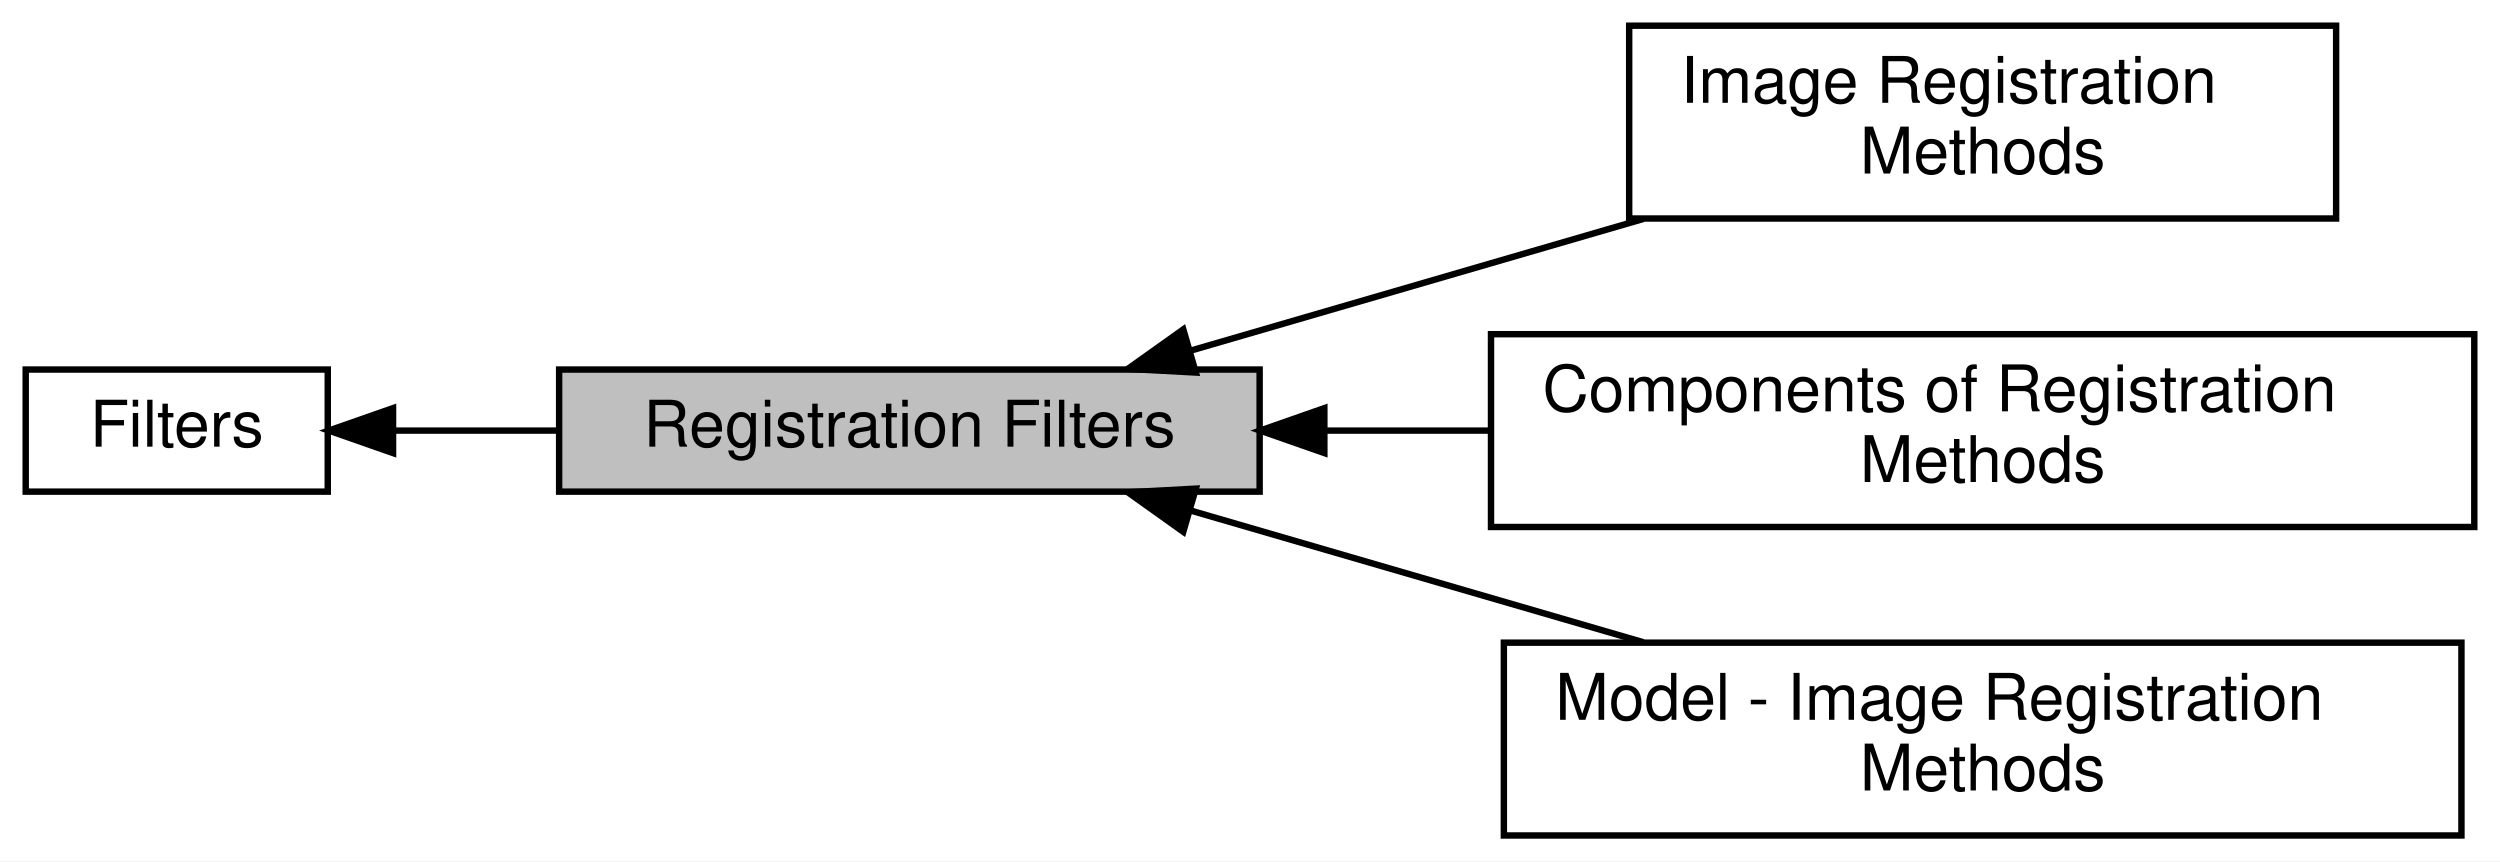
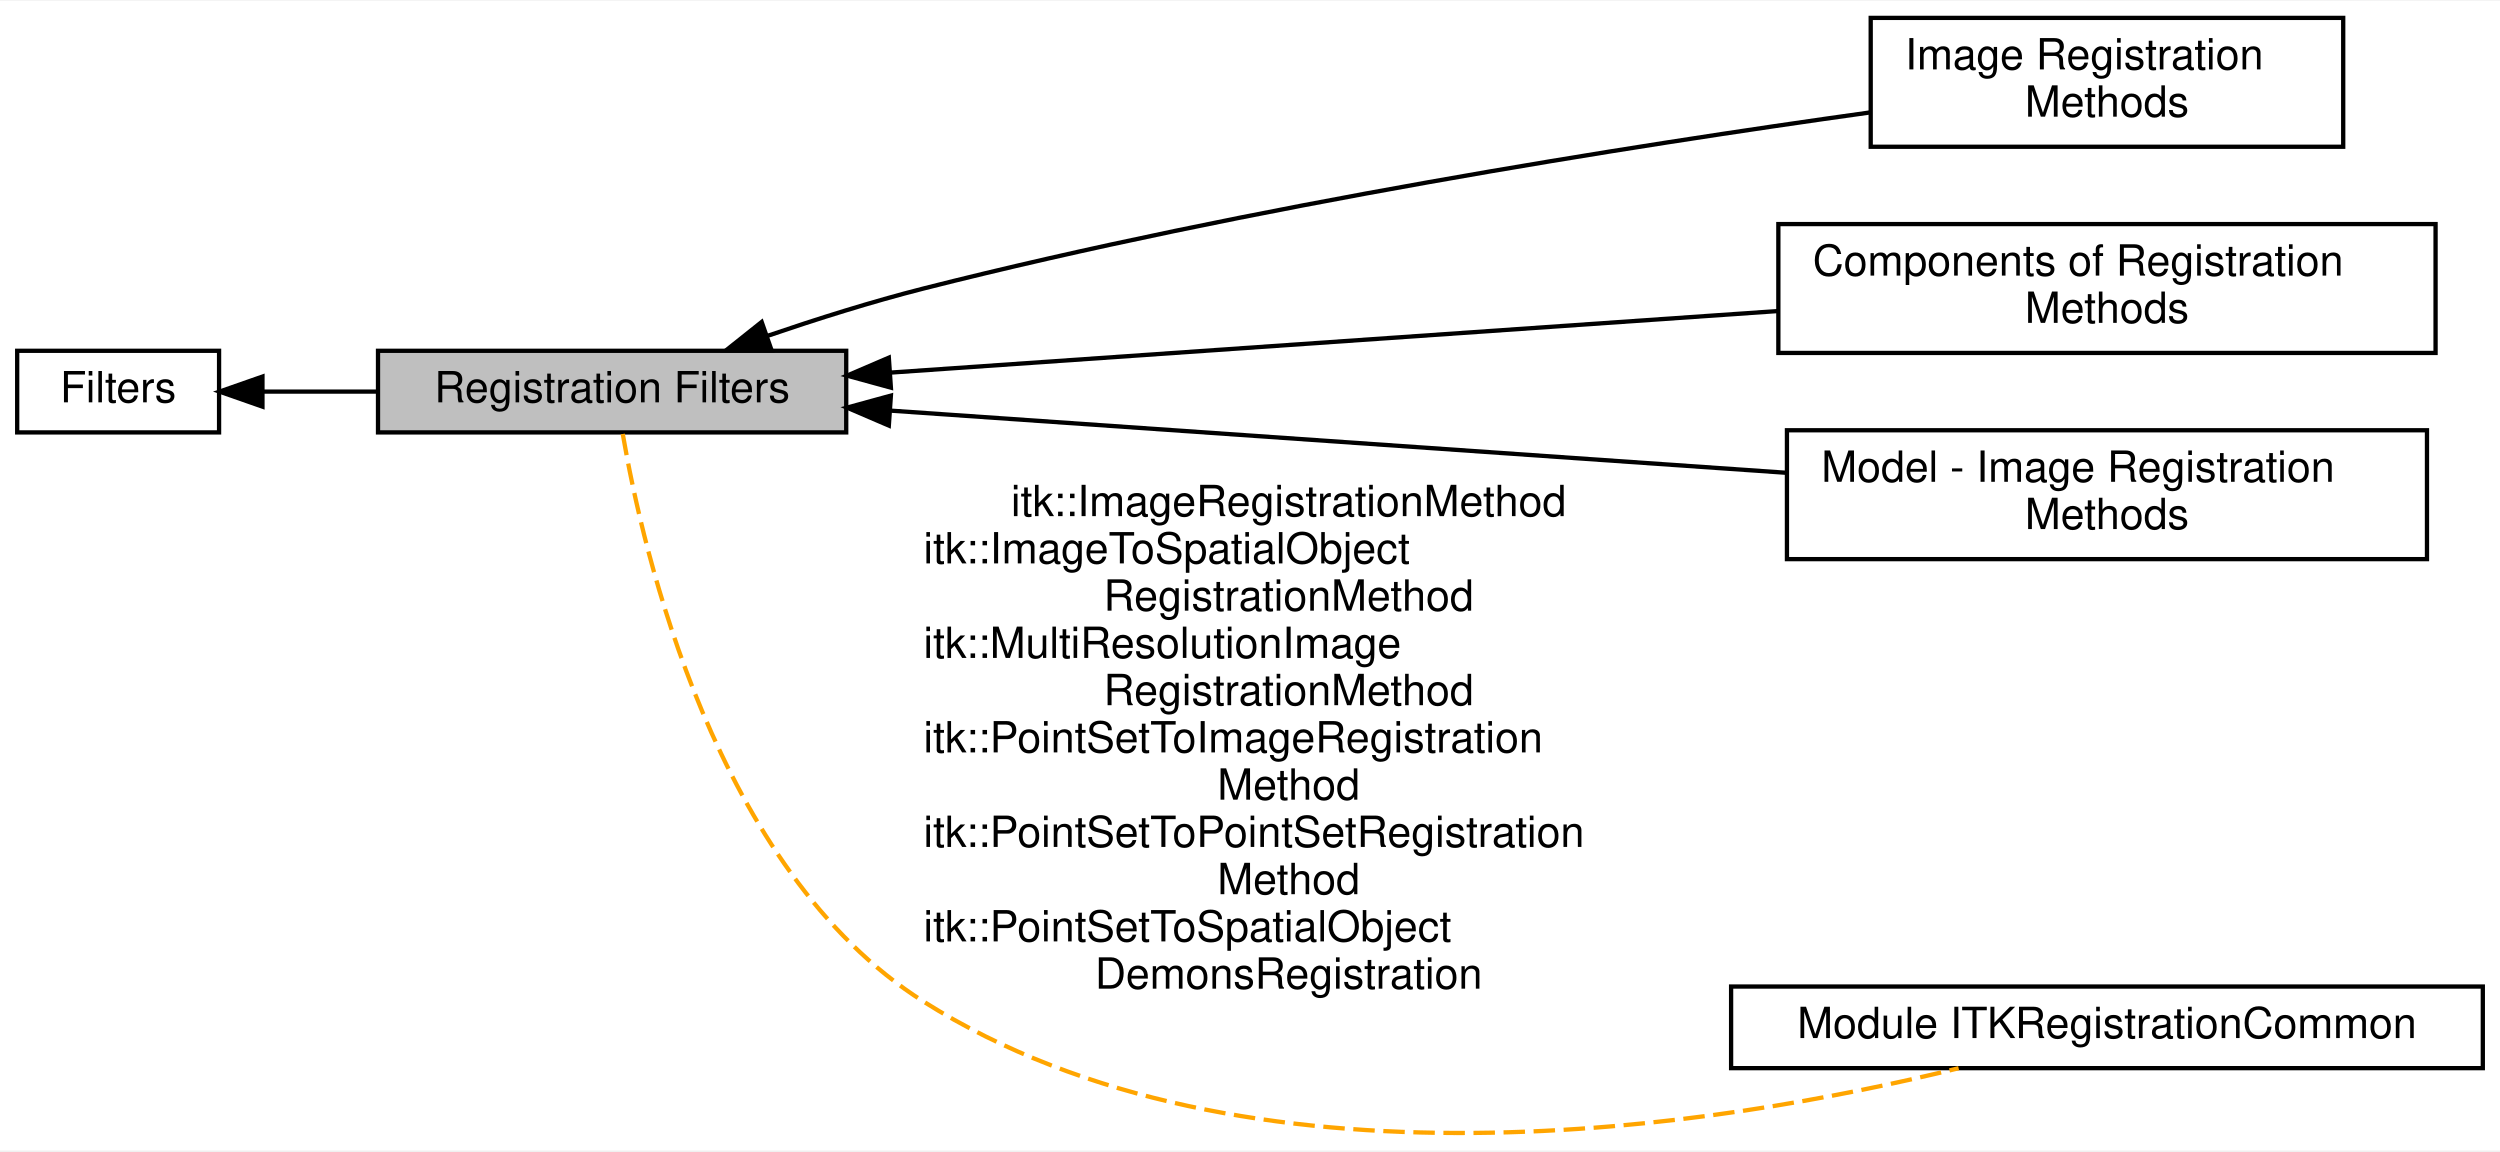
- <svg xmlns="http://www.w3.org/2000/svg" xmlns:xlink="http://www.w3.org/1999/xlink" width="389pt" height="134pt" viewBox="0.00 0.00 389.00 134.00">
-   <g id="graph0" class="graph" transform="scale(1 1) rotate(0) translate(4 130)">
-     <polygon fill="white" stroke="transparent" points="-4,4 -4,-130 385,-130 385,4 -4,4" />
+ <svg xmlns="http://www.w3.org/2000/svg" xmlns:xlink="http://www.w3.org/1999/xlink" width="582pt" height="268pt" viewBox="0.00 0.00 582.00 267.67">
+   <g id="graph0" class="graph" transform="scale(1 1) rotate(0) translate(4 263.67)">
+     <polygon fill="white" stroke="transparent" points="-4,4 -4,-263.67 578,-263.67 578,4 -4,4" />
    <g id="node1" class="node">
      <g id="a_node1">
        <a xlink:href="group__Filters.html" target="_top" xlink:title=" ">
-           <polygon fill="white" stroke="black" points="47,-72.5 0,-72.5 0,-53.5 47,-53.5 47,-72.5" />
-           <text text-anchor="middle" x="23.5" y="-60.5" font-family="Helvetica,sans-Serif" font-size="10.00">Filters</text>
+           <polygon fill="white" stroke="black" points="47,-182.17 0,-182.17 0,-163.17 47,-163.17 47,-182.17" />
+           <text text-anchor="middle" x="23.5" y="-170.17" font-family="Helvetica,sans-Serif" font-size="10.00">Filters</text>
        </a>
      </g>
    </g>
    <g id="node3" class="node">
      <g id="a_node3">
        <a xlink:title=" ">
-           <polygon fill="#bfbfbf" stroke="black" points="192,-72.5 83,-72.5 83,-53.5 192,-53.5 192,-72.5" />
-           <text text-anchor="middle" x="137.5" y="-60.5" font-family="Helvetica,sans-Serif" font-size="10.00">Registration Filters</text>
+           <polygon fill="#bfbfbf" stroke="black" points="193,-182.17 84,-182.17 84,-163.17 193,-163.17 193,-182.17" />
+           <text text-anchor="middle" x="138.5" y="-170.17" font-family="Helvetica,sans-Serif" font-size="10.00">Registration Filters</text>
        </a>
      </g>
    </g>
    <g id="edge1" class="edge">
-       <path fill="none" stroke="black" d="M57.22,-63C65.27,-63 74.1,-63 82.85,-63" />
-       <polygon fill="black" stroke="black" points="57.16,-59.5 47.16,-63 57.16,-66.5 57.16,-59.5" />
+       <path fill="none" stroke="black" d="M57.1,-172.67C65.4,-172.67 74.56,-172.67 83.62,-172.67" />
+       <polygon fill="black" stroke="black" points="57.1,-169.17 47.1,-172.67 57.1,-176.17 57.1,-169.17" />
    </g>
    <g id="node2" class="node">
      <g id="a_node2">
        <a xlink:href="group__ImageRegistration.html" target="_top" xlink:title=" ">
-           <polygon fill="white" stroke="black" points="359.5,-126 249.5,-126 249.5,-96 359.5,-96 359.5,-126" />
-           <text text-anchor="start" x="257.5" y="-114" font-family="Helvetica,sans-Serif" font-size="10.00">Image Registration</text>
-           <text text-anchor="middle" x="304.5" y="-103" font-family="Helvetica,sans-Serif" font-size="10.00"> Methods</text>
+           <polygon fill="white" stroke="black" points="541.5,-259.67 431.5,-259.67 431.5,-229.67 541.5,-229.67 541.5,-259.67" />
+           <text text-anchor="start" x="439.5" y="-247.67" font-family="Helvetica,sans-Serif" font-size="10.00">Image Registration</text>
+           <text text-anchor="middle" x="486.5" y="-236.67" font-family="Helvetica,sans-Serif" font-size="10.00"> Methods</text>
        </a>
      </g>
    </g>
    <g id="edge3" class="edge">
-       <path fill="none" stroke="black" d="M181.33,-75.46C202.84,-81.72 229.08,-89.35 251.72,-95.94" />
-       <polygon fill="black" stroke="black" points="182.07,-72.03 171.49,-72.6 180.12,-78.75 182.07,-72.03" />
+       <path fill="none" stroke="black" d="M174.7,-185.66C186.16,-189.57 199.02,-193.63 211,-196.67 286.5,-215.82 375.61,-229.87 431.34,-237.66" />
+       <polygon fill="black" stroke="black" points="175.63,-182.27 165.03,-182.28 173.32,-188.88 175.63,-182.27" />
    </g>
    <g id="node4" class="node">
      <g id="a_node4">
        <a xlink:href="group__RegistrationComponents.html" target="_top" xlink:title="Registration methods are implemented by combining basic components. This framework allows great flexi...">
-           <polygon fill="white" stroke="black" points="381,-78 228,-78 228,-48 381,-48 381,-78" />
-           <text text-anchor="start" x="236" y="-66" font-family="Helvetica,sans-Serif" font-size="10.00">Components of Registration</text>
-           <text text-anchor="middle" x="304.5" y="-55" font-family="Helvetica,sans-Serif" font-size="10.00"> Methods</text>
+           <polygon fill="white" stroke="black" points="563,-211.67 410,-211.67 410,-181.67 563,-181.67 563,-211.67" />
+           <text text-anchor="start" x="418" y="-199.67" font-family="Helvetica,sans-Serif" font-size="10.00">Components of Registration</text>
+           <text text-anchor="middle" x="486.5" y="-188.67" font-family="Helvetica,sans-Serif" font-size="10.00"> Methods</text>
        </a>
      </g>
    </g>
    <g id="edge2" class="edge">
-       <path fill="none" stroke="black" d="M202.13,-63C210.51,-63 219.16,-63 227.72,-63" />
-       <polygon fill="black" stroke="black" points="202.07,-59.5 192.07,-63 202.07,-66.5 202.07,-59.5" />
+       <path fill="none" stroke="black" d="M203.38,-177.1C261.72,-181.15 348.04,-187.13 409.82,-191.42" />
+       <polygon fill="black" stroke="black" points="203.4,-173.59 193.18,-176.39 202.92,-180.57 203.4,-173.59" />
    </g>
    <g id="node5" class="node">
      <g id="a_node5">
        <a xlink:href="group__ModelImageRegistration.html" target="_top" xlink:title=" ">
-           <polygon fill="white" stroke="black" points="379,-30 230,-30 230,0 379,0 379,-30" />
-           <text text-anchor="start" x="238" y="-18" font-family="Helvetica,sans-Serif" font-size="10.00">Model - Image Registration</text>
-           <text text-anchor="middle" x="304.5" y="-7" font-family="Helvetica,sans-Serif" font-size="10.00"> Methods</text>
+           <polygon fill="white" stroke="black" points="561,-163.67 412,-163.67 412,-133.67 561,-133.67 561,-163.67" />
+           <text text-anchor="start" x="420" y="-151.67" font-family="Helvetica,sans-Serif" font-size="10.00">Model - Image Registration</text>
+           <text text-anchor="middle" x="486.5" y="-140.67" font-family="Helvetica,sans-Serif" font-size="10.00"> Methods</text>
        </a>
      </g>
    </g>
    <g id="edge4" class="edge">
-       <path fill="none" stroke="black" d="M181.33,-50.54C202.84,-44.28 229.08,-36.65 251.72,-30.06" />
-       <polygon fill="black" stroke="black" points="180.12,-47.25 171.49,-53.4 182.07,-53.97 180.12,-47.25" />
+       <path fill="none" stroke="black" d="M203.48,-168.23C262.43,-164.14 349.88,-158.07 411.74,-153.78" />
+       <polygon fill="black" stroke="black" points="202.92,-164.76 193.18,-168.94 203.4,-171.74 202.92,-164.76" />
+     </g>
+     <g id="node6" class="node">
+       <g id="a_node6">
+         <a xlink:href="group__ITKRegistrationCommon.html" target="_top" xlink:title="This module contains classes to perform registration within the default ITK registration framework....">
+           <polygon fill="white" stroke="black" points="574,-34.17 399,-34.17 399,-15.17 574,-15.17 574,-34.17" />
+           <text text-anchor="middle" x="486.5" y="-22.17" font-family="Helvetica,sans-Serif" font-size="10.00">Module ITKRegistrationCommon</text>
+         </a>
+       </g>
+     </g>
+     <g id="edge5" class="edge">
+       <path fill="none" stroke="orange" stroke-dasharray="5,2" d="M140.98,-162.8C145.59,-135.9 162.45,-61.31 211,-30.67 285.97,16.66 396.91,-1.62 451.97,-15.15" />
+       <text text-anchor="middle" x="296" y="-143.67" font-family="Helvetica,sans-Serif" font-size="10.00">itk::ImageRegistrationMethod</text>
+       <text text-anchor="start" x="211" y="-132.67" font-family="Helvetica,sans-Serif" font-size="10.00">itk::ImageToSpatialObject</text>
+       <text text-anchor="middle" x="296" y="-121.67" font-family="Helvetica,sans-Serif" font-size="10.00">RegistrationMethod</text>
+       <text text-anchor="start" x="211" y="-110.67" font-family="Helvetica,sans-Serif" font-size="10.00">itk::MultiResolutionImage</text>
+       <text text-anchor="middle" x="296" y="-99.67" font-family="Helvetica,sans-Serif" font-size="10.00">RegistrationMethod</text>
+       <text text-anchor="start" x="211" y="-88.67" font-family="Helvetica,sans-Serif" font-size="10.00">itk::PointSetToImageRegistration</text>
+       <text text-anchor="middle" x="296" y="-77.67" font-family="Helvetica,sans-Serif" font-size="10.00">Method</text>
+       <text text-anchor="start" x="211" y="-66.67" font-family="Helvetica,sans-Serif" font-size="10.00">itk::PointSetToPointSetRegistration</text>
+       <text text-anchor="middle" x="296" y="-55.67" font-family="Helvetica,sans-Serif" font-size="10.00">Method</text>
+       <text text-anchor="start" x="211" y="-44.67" font-family="Helvetica,sans-Serif" font-size="10.00">itk::PointSetToSpatialObject</text>
+       <text text-anchor="middle" x="296" y="-33.67" font-family="Helvetica,sans-Serif" font-size="10.00">DemonsRegistration</text>
    </g>
  </g>
</svg>
